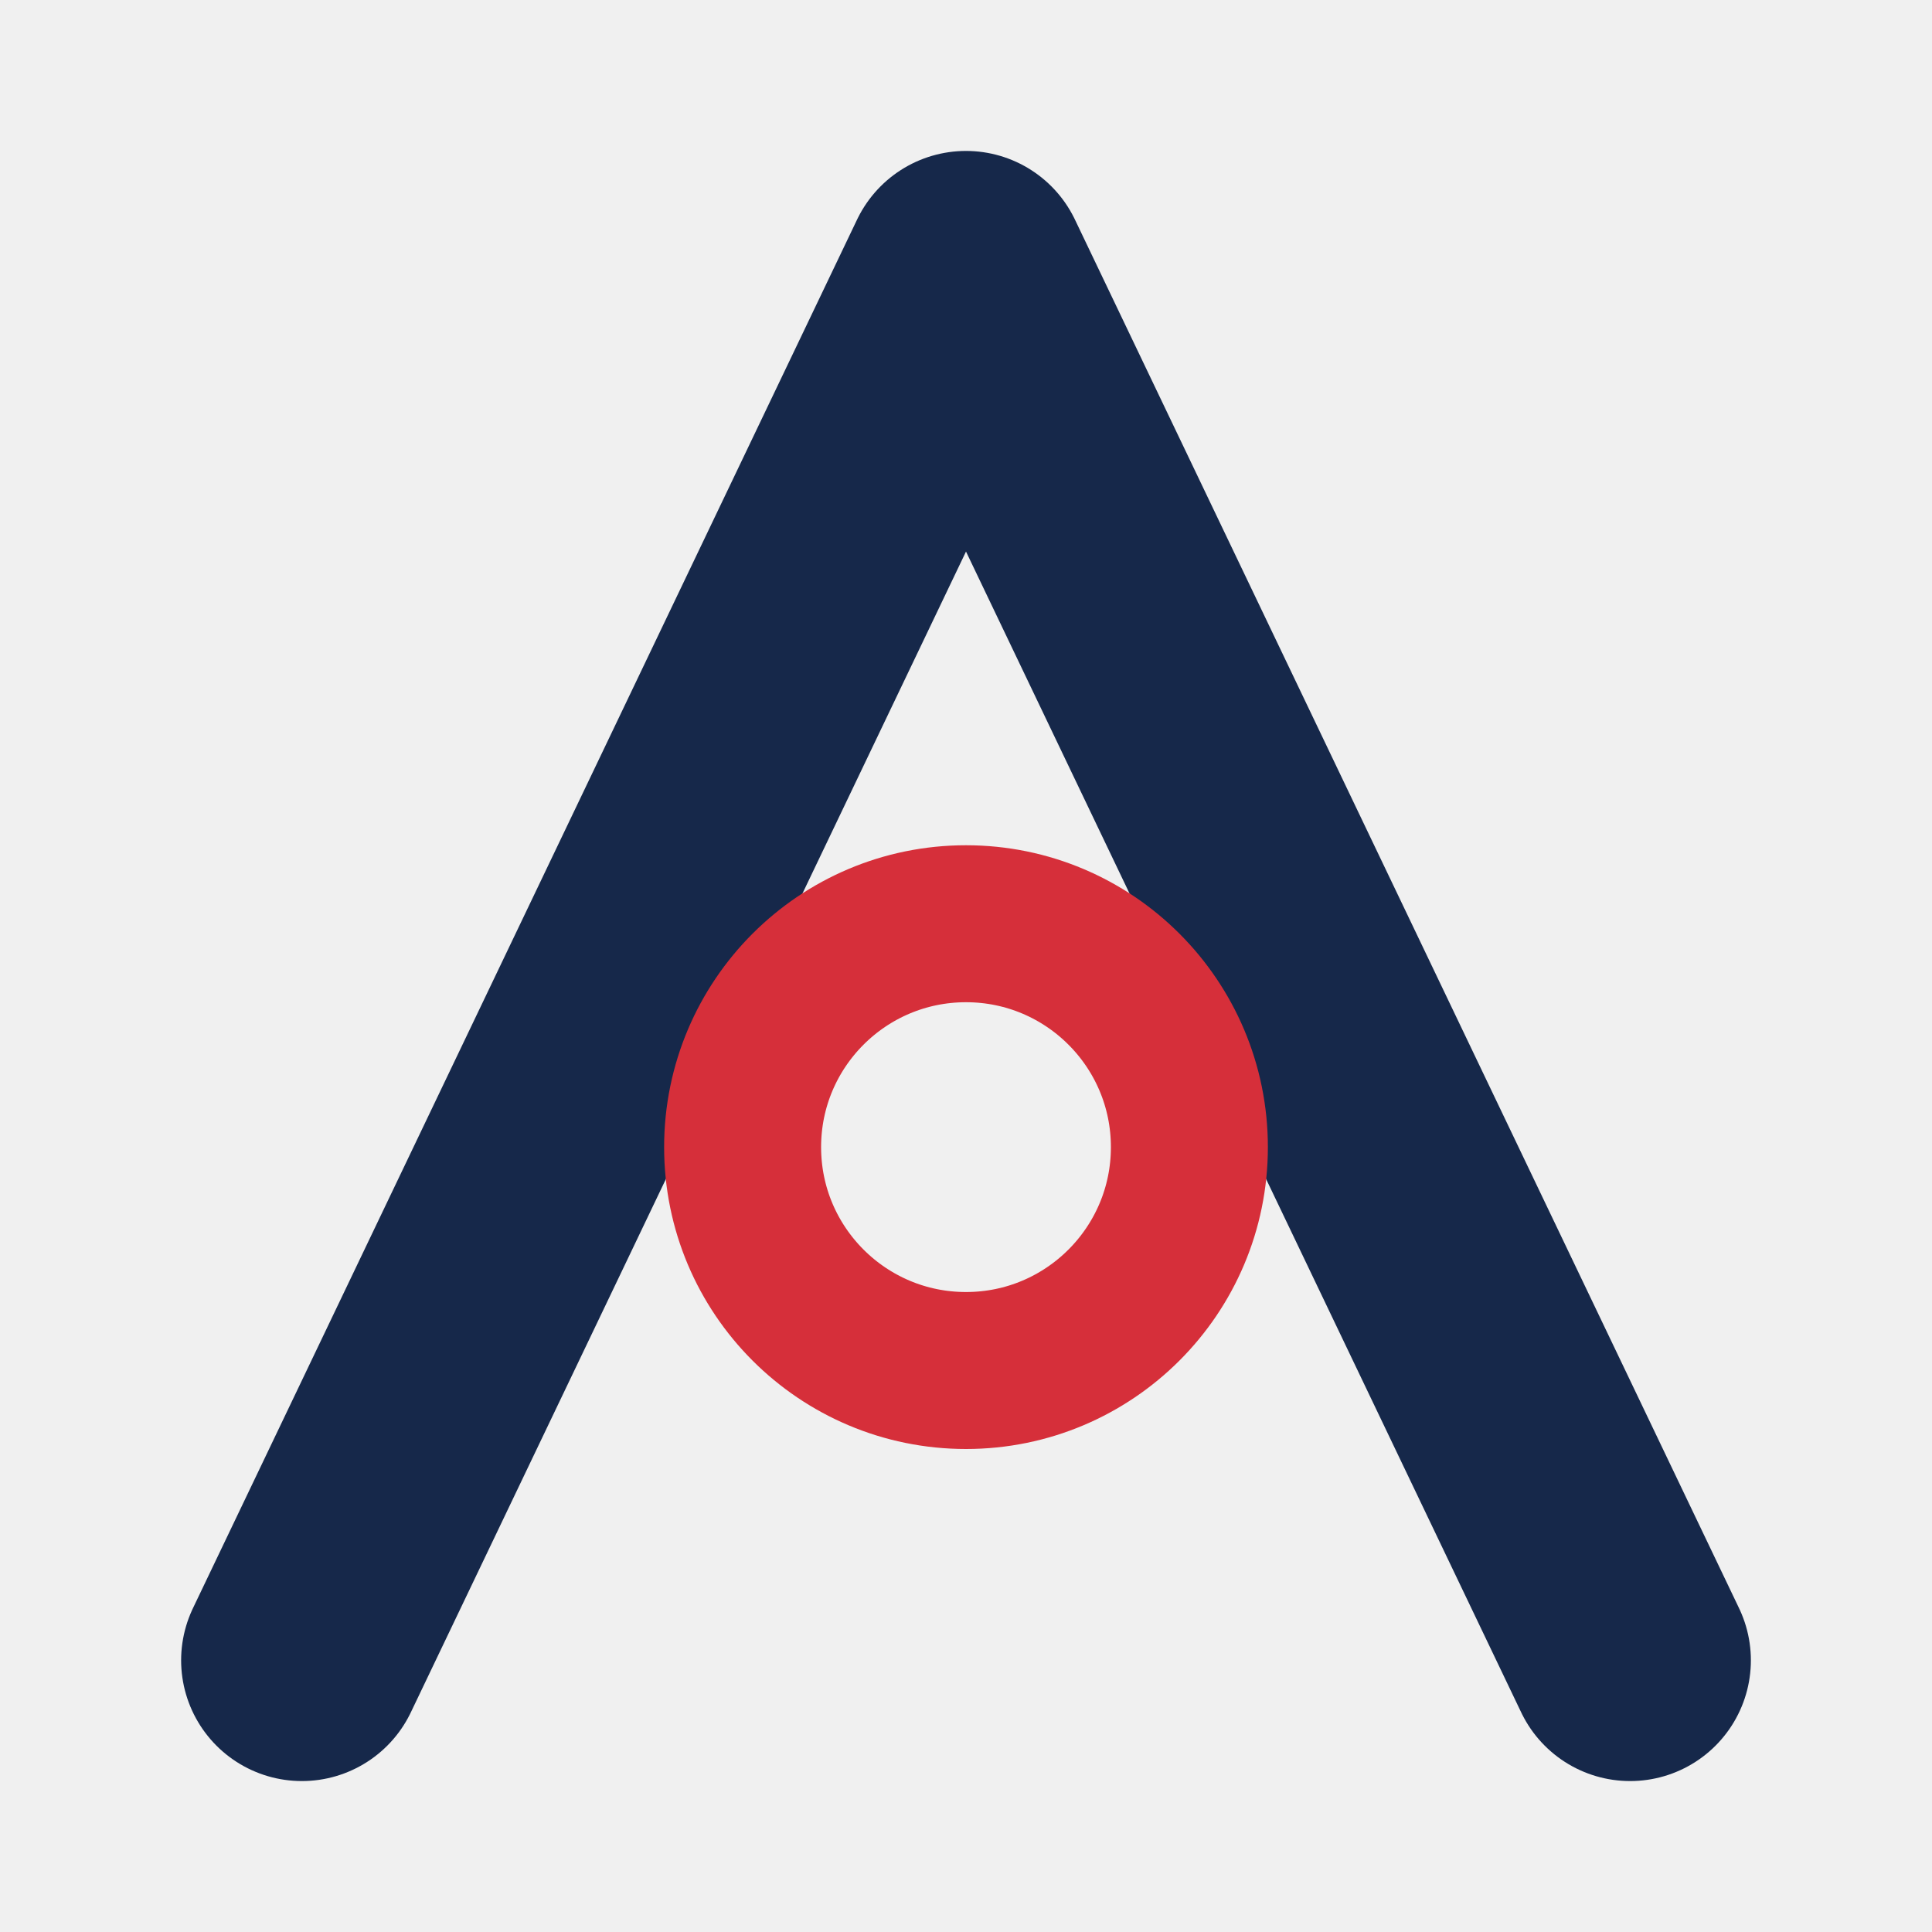
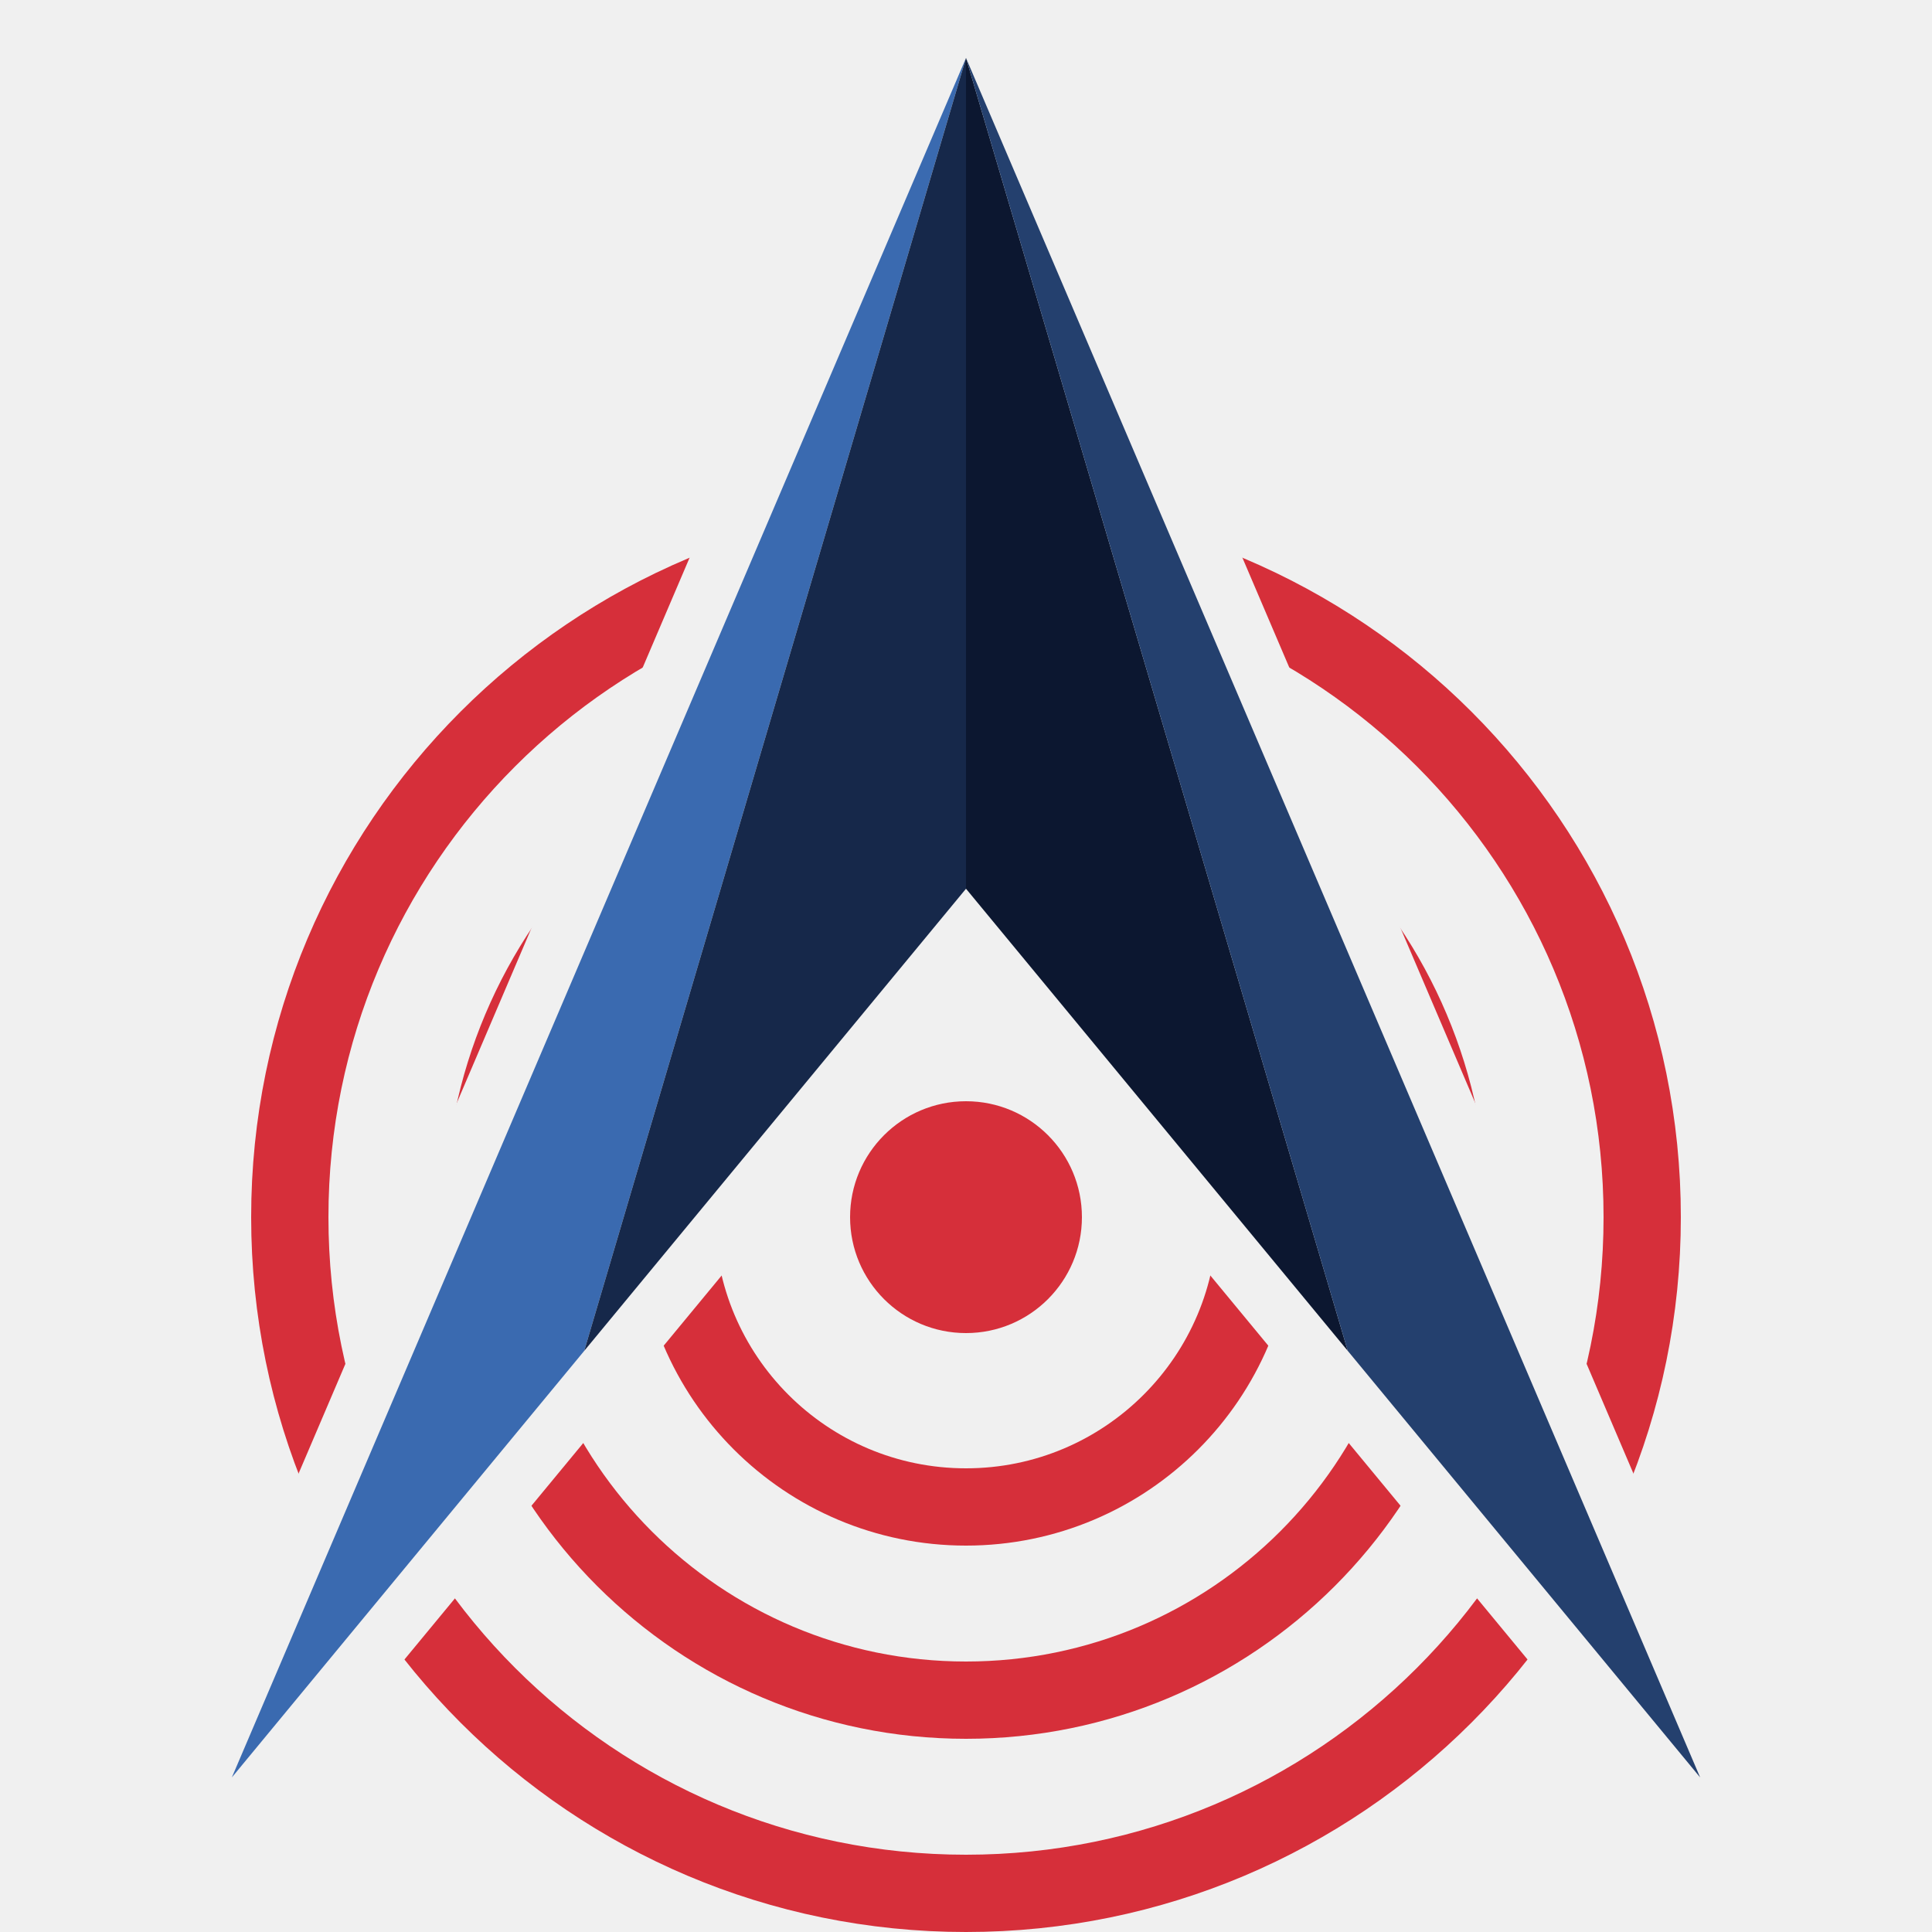
- <svg xmlns="http://www.w3.org/2000/svg" viewBox="0 0 64 64">
-   <path d="M10 55 32 9 54 55" fill="none" stroke="#16284A" stroke-width="8" stroke-linecap="round" stroke-linejoin="round" />
-   <circle cx="32" cy="38" r="7.4" fill="none" stroke="#D62F3A" stroke-width="5.2" />
+ <svg xmlns="http://www.w3.org/2000/svg" viewBox="0 0 100 100">
+   <mask id="a" maskUnits="userSpaceOnUse" x="-10" y="-10" width="120" height="120">
+     <rect x="-10" y="-10" width="120" height="120" fill="#fff" />
+     <path d="M50 3 L12 92 L50 46 L88 92Z" stroke="#000" stroke-width="6" stroke-linejoin="round" />
+   </mask>
+   <g mask="url(#a)">
+     <circle cx="50" cy="63" r="35" fill="none" stroke="#D62F3A" stroke-width="4" />
+     <circle cx="50" cy="63" r="25" fill="none" stroke="#D62F3A" stroke-width="4" />
+     <circle cx="50" cy="63" r="15" fill="none" stroke="#D62F3A" stroke-width="4" />
+     <circle cx="50" cy="63" r="6" fill="#D62F3A" />
+   </g>
+   <path d="M50 3 L12 92 L30.24 69.92Z" fill="#3A6AB0" />
+   <path d="M50 3 L30.24 69.92 L50 46Z" fill="#16284A" />
+   <path d="M50 3 L50 46 L69.76 69.92Z" fill="#0C1730" />
+   <path d="M50 3 L69.76 69.92 L88 92Z" fill="#24406E" />
</svg>
